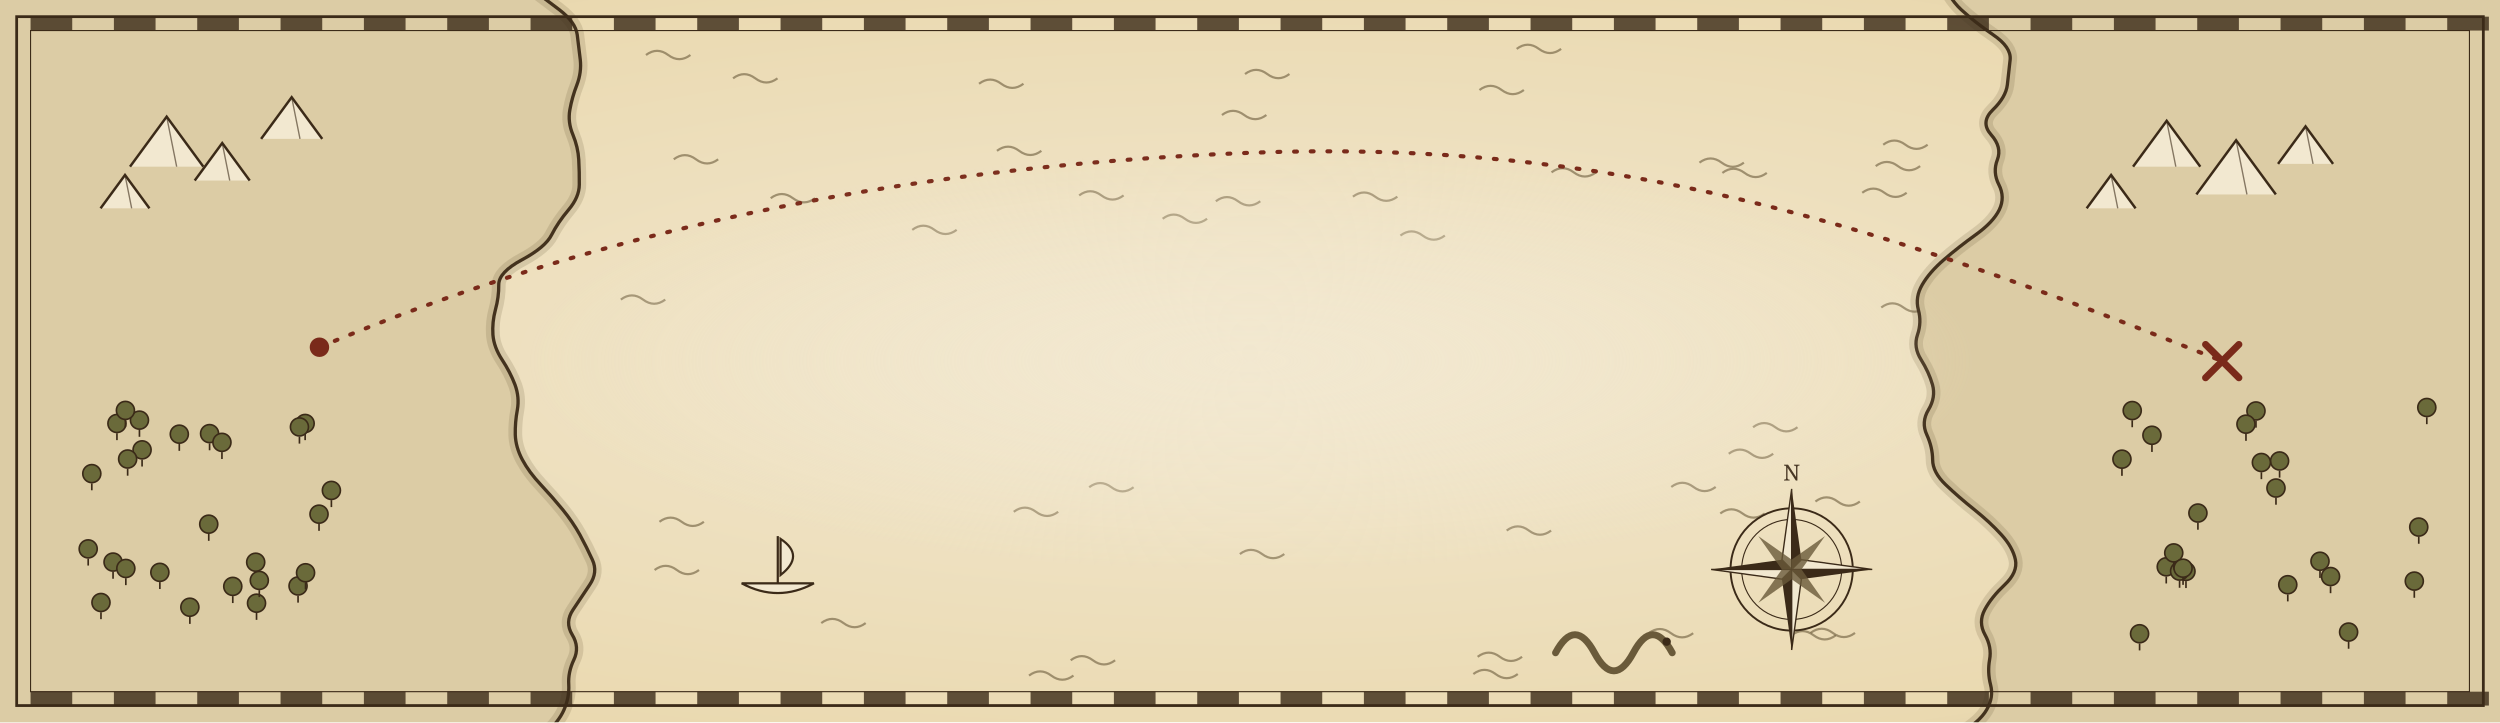
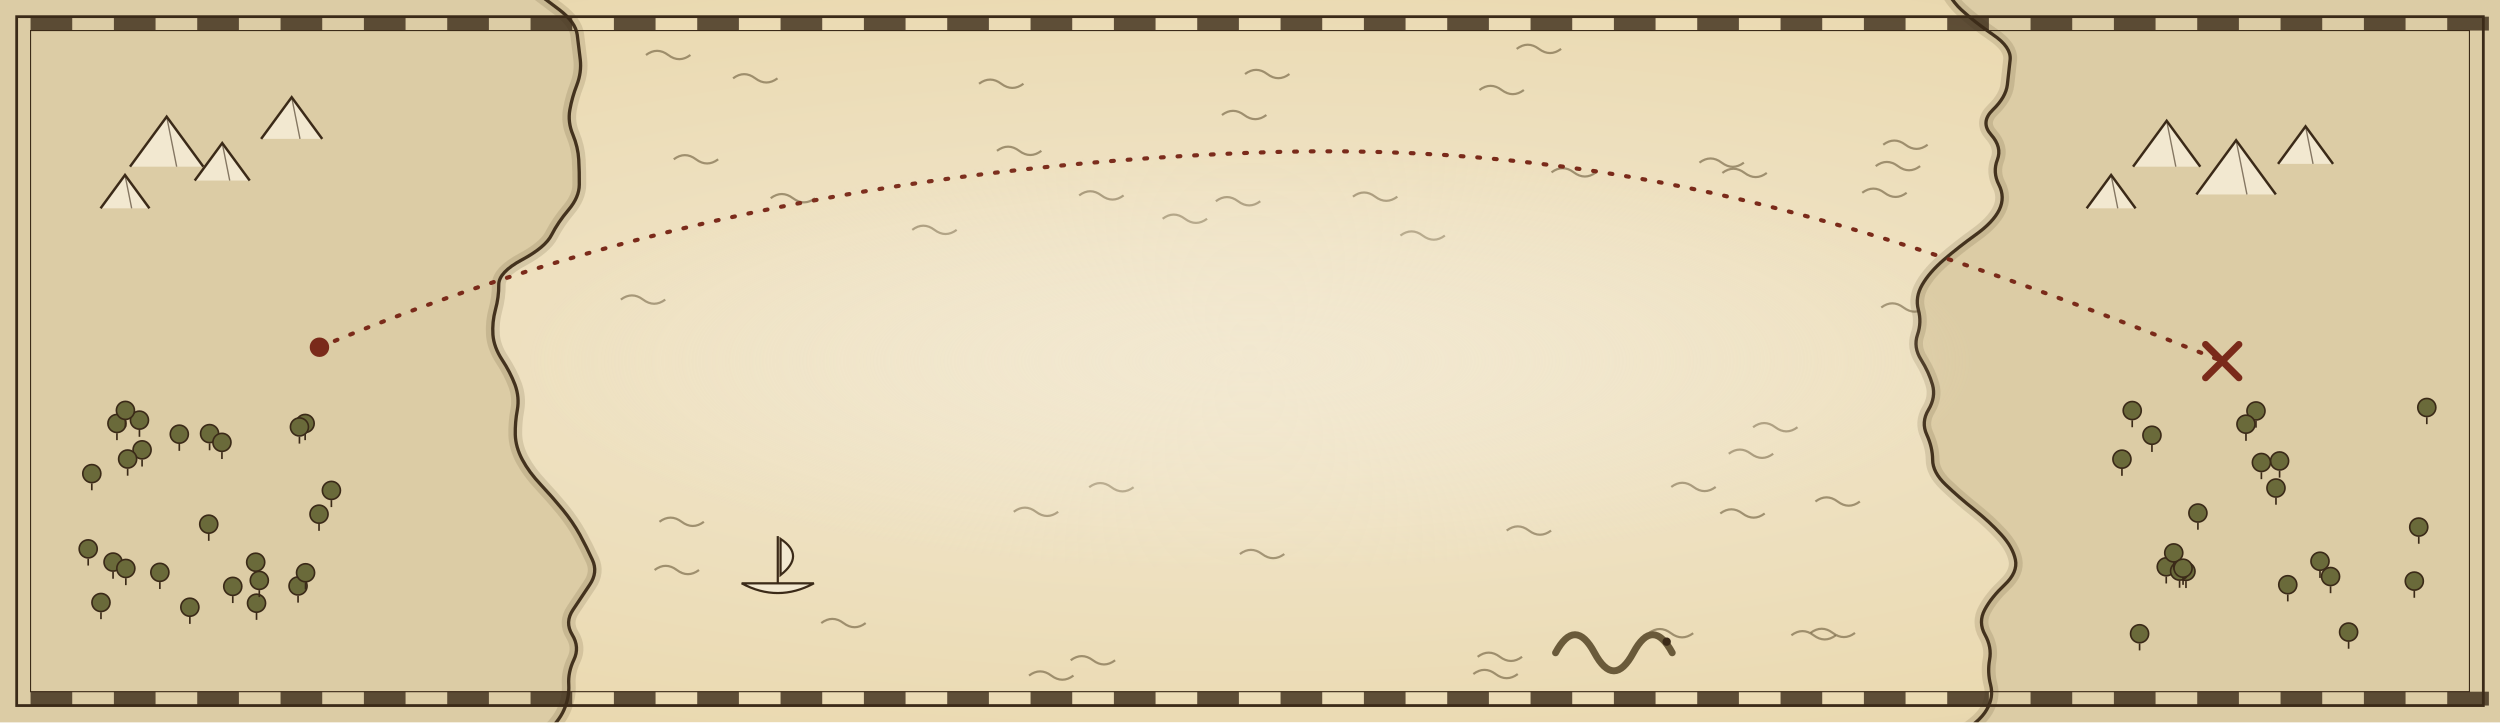
<svg xmlns="http://www.w3.org/2000/svg" viewBox="0 0 1800 520" preserveAspectRatio="xMidYMid slice">
  <defs>
    <radialGradient id="papel" cx="50%" cy="50%" r="75%">
      <stop offset="0" stop-color="#f2e8d0" />
      <stop offset=".75" stop-color="#ead9b0" />
      <stop offset="1" stop-color="#c7b896" />
    </radialGradient>
  </defs>
  <rect width="1800" height="520" fill="url(#papel)" />
  <path d="M 527.8 56.4 q 8 -6 16 0 t 16 0" fill="none" stroke="#6a5a3a" stroke-width="1.6" opacity=".6" />
  <path d="M 1117.1 124.1 q 8 -6 16 0 t 16 0" fill="none" stroke="#6a5a3a" stroke-width="1.6" opacity=".6" />
  <path d="M 1187.1 455.9 q 8 -6 16 0 t 16 0" fill="none" stroke="#6a5a3a" stroke-width="1.6" opacity=".6" />
  <path d="M 474.8 375.7 q 8 -6 16 0 t 16 0" fill="none" stroke="#6a5a3a" stroke-width="1.6" opacity=".6" />
  <path d="M 1238.6 369.7 q 8 -6 16 0 t 16 0" fill="none" stroke="#6a5a3a" stroke-width="1.6" opacity=".6" />
  <path d="M 1065.2 64.8 q 8 -6 16 0 t 16 0" fill="none" stroke="#6a5a3a" stroke-width="1.6" opacity=".6" />
  <path d="M 717.8 108.6 q 8 -6 16 0 t 16 0" fill="none" stroke="#6a5a3a" stroke-width="1.6" opacity=".6" />
  <path d="M 554.9 142.7 q 8 -6 16 0 t 16 0" fill="none" stroke="#6a5a3a" stroke-width="1.6" opacity=".6" />
  <path d="M 1063.9 472.9 q 8 -6 16 0 t 16 0" fill="none" stroke="#6a5a3a" stroke-width="1.6" opacity=".6" />
  <path d="M 1355.9 104.2 q 8 -6 16 0 t 16 0" fill="none" stroke="#6a5a3a" stroke-width="1.6" opacity=".6" />
  <path d="M 875.4 144.9 q 8 -6 16 0 t 16 0" fill="none" stroke="#6a5a3a" stroke-width="1.6" opacity=".6" />
  <path d="M 896.4 53.3 q 8 -6 16 0 t 16 0" fill="none" stroke="#6a5a3a" stroke-width="1.6" opacity=".6" />
  <path d="M 1303.6 455.7 q 8 -6 16 0 t 16 0" fill="none" stroke="#6a5a3a" stroke-width="1.6" opacity=".6" />
  <path d="M 591.3 448.6 q 8 -6 16 0 t 16 0" fill="none" stroke="#6a5a3a" stroke-width="1.6" opacity=".6" />
  <path d="M 770.9 475.4 q 8 -6 16 0 t 16 0" fill="none" stroke="#6a5a3a" stroke-width="1.6" opacity=".6" />
  <path d="M 471.3 410.4 q 8 -6 16 0 t 16 0" fill="none" stroke="#6a5a3a" stroke-width="1.6" opacity=".6" />
  <path d="M 1084.8 382 q 8 -6 16 0 t 16 0" fill="none" stroke="#6a5a3a" stroke-width="1.6" opacity=".6" />
  <path d="M 1307.1 361.1 q 8 -6 16 0 t 16 0" fill="none" stroke="#6a5a3a" stroke-width="1.6" opacity=".6" />
  <path d="M 974.1 141.6 q 8 -6 16 0 t 16 0" fill="none" stroke="#6a5a3a" stroke-width="1.6" opacity=".6" />
  <path d="M 729.9 368.5 q 8 -6 16 0 t 16 0" fill="none" stroke="#6a5a3a" stroke-width="1.6" opacity=".6" />
  <path d="M 704.9 60.3 q 8 -6 16 0 t 16 0" fill="none" stroke="#6a5a3a" stroke-width="1.6" opacity=".6" />
  <path d="M 784.2 350.8 q 8 -6 16 0 t 16 0" fill="none" stroke="#6a5a3a" stroke-width="1.6" opacity=".6" />
  <path d="M 1289.8 457.4 q 8 -6 16 0 t 16 0" fill="none" stroke="#6a5a3a" stroke-width="1.6" opacity=".6" />
  <path d="M 1340.8 138.8 q 8 -6 16 0 t 16 0" fill="none" stroke="#6a5a3a" stroke-width="1.6" opacity=".6" />
  <path d="M 1350.5 119.6 q 8 -6 16 0 t 16 0" fill="none" stroke="#6a5a3a" stroke-width="1.6" opacity=".6" />
  <path d="M 447 215.7 q 8 -6 16 0 t 16 0" fill="none" stroke="#6a5a3a" stroke-width="1.6" opacity=".6" />
  <path d="M 1354.5 221.4 q 8 -6 16 0 t 16 0" fill="none" stroke="#6a5a3a" stroke-width="1.6" opacity=".6" />
  <path d="M 485.1 114.7 q 8 -6 16 0 t 16 0" fill="none" stroke="#6a5a3a" stroke-width="1.6" opacity=".6" />
  <path d="M 1240.1 124.5 q 8 -6 16 0 t 16 0" fill="none" stroke="#6a5a3a" stroke-width="1.6" opacity=".6" />
  <path d="M 1262.2 307.6 q 8 -6 16 0 t 16 0" fill="none" stroke="#6a5a3a" stroke-width="1.6" opacity=".6" />
  <path d="M 1092 35.2 q 8 -6 16 0 t 16 0" fill="none" stroke="#6a5a3a" stroke-width="1.6" opacity=".6" />
  <path d="M 777 140.7 q 8 -6 16 0 t 16 0" fill="none" stroke="#6a5a3a" stroke-width="1.6" opacity=".6" />
  <path d="M 1060.8 485.3 q 8 -6 16 0 t 16 0" fill="none" stroke="#6a5a3a" stroke-width="1.6" opacity=".6" />
  <path d="M 837.1 157.5 q 8 -6 16 0 t 16 0" fill="none" stroke="#6a5a3a" stroke-width="1.6" opacity=".6" />
  <path d="M 892.7 398.9 q 8 -6 16 0 t 16 0" fill="none" stroke="#6a5a3a" stroke-width="1.6" opacity=".6" />
  <path d="M 1223.6 117.1 q 8 -6 16 0 t 16 0" fill="none" stroke="#6a5a3a" stroke-width="1.6" opacity=".6" />
  <path d="M 1244.7 326.7 q 8 -6 16 0 t 16 0" fill="none" stroke="#6a5a3a" stroke-width="1.6" opacity=".6" />
  <path d="M 740.9 486.4 q 8 -6 16 0 t 16 0" fill="none" stroke="#6a5a3a" stroke-width="1.6" opacity=".6" />
  <path d="M 879.8 82.8 q 8 -6 16 0 t 16 0" fill="none" stroke="#6a5a3a" stroke-width="1.6" opacity=".6" />
  <path d="M 465.1 39.6 q 8 -6 16 0 t 16 0" fill="none" stroke="#6a5a3a" stroke-width="1.6" opacity=".6" />
  <path d="M 1203.3 350.6 q 8 -6 16 0 t 16 0" fill="none" stroke="#6a5a3a" stroke-width="1.6" opacity=".6" />
  <path d="M 656.8 165.5 q 8 -6 16 0 t 16 0" fill="none" stroke="#6a5a3a" stroke-width="1.6" opacity=".6" />
  <path d="M 1008.3 169.6 q 8 -6 16 0 t 16 0" fill="none" stroke="#6a5a3a" stroke-width="1.6" opacity=".6" />
  <path d="M -20 -20 L 366.4 -20 Q 391 -2 402.7 7 Q 414.4 16 415.6 25 Q 416.8 34 417.8 43 Q 418.8 52 415.4 61 Q 411.9 70 410.3 79 Q 408.7 88 412.5 97 Q 416.2 106 416.7 115 Q 417.2 124 417.1 133 Q 417 142 409.4 151 Q 401.8 160 397.2 169 Q 392.7 178 375.9 187 Q 359.1 196 359.1 205 Q 359.2 214 356.7 223 Q 354.3 232 354.9 241 Q 355.6 250 361.5 259 Q 367.4 268 370.8 277 Q 374.1 286 372.5 295 Q 370.8 304 371 313 Q 371.3 322 376.1 331 Q 380.9 340 389.4 349 Q 397.8 358 405.2 367 Q 412.5 376 417.5 385 Q 422.4 394 426.5 403 Q 430.7 412 424.6 421 Q 418.6 430 412.6 439 Q 406.5 448 412 457 Q 417.5 466 413.2 475 Q 408.9 484 409.5 493 Q 410 502 406.1 511 Q 402.2 520 391.8 529 L -20 540 Z" fill="#dccca5" stroke="#3b2a18" stroke-width="2.4" />
  <path d="M -20 -20 L 366.4 -20 Q 391 -2 402.7 7 Q 414.4 16 415.6 25 Q 416.8 34 417.8 43 Q 418.8 52 415.4 61 Q 411.9 70 410.3 79 Q 408.7 88 412.5 97 Q 416.2 106 416.7 115 Q 417.2 124 417.1 133 Q 417 142 409.4 151 Q 401.8 160 397.2 169 Q 392.7 178 375.9 187 Q 359.1 196 359.1 205 Q 359.2 214 356.7 223 Q 354.3 232 354.9 241 Q 355.6 250 361.5 259 Q 367.4 268 370.8 277 Q 374.1 286 372.5 295 Q 370.8 304 371 313 Q 371.3 322 376.1 331 Q 380.9 340 389.4 349 Q 397.8 358 405.2 367 Q 412.5 376 417.5 385 Q 422.4 394 426.5 403 Q 430.7 412 424.6 421 Q 418.6 430 412.6 439 Q 406.5 448 412 457 Q 417.5 466 413.2 475 Q 408.9 484 409.5 493 Q 410 502 406.1 511 Q 402.2 520 391.8 529 L -20 540 Z" fill="none" stroke="#6a5a3a" stroke-width="10" opacity=".18" />
  <path d="M 1820 -20 L 1395.3 -20 Q 1402.4 -2 1412.1 7 Q 1421.9 16 1435 25 Q 1448.2 34 1447.3 43 Q 1446.3 52 1445.3 61 Q 1444.2 70 1434.9 79 Q 1425.6 88 1433.6 97 Q 1441.6 106 1438.1 115 Q 1434.6 124 1439.2 133 Q 1443.8 142 1439.5 151 Q 1435.1 160 1422.5 169 Q 1410 178 1399.6 187 Q 1389.2 196 1384 205 Q 1378.8 214 1381.2 223 Q 1383.7 232 1380.6 241 Q 1377.5 250 1383.2 259 Q 1388.8 268 1391.4 277 Q 1393.9 286 1388.5 295 Q 1383.1 304 1387.3 313 Q 1391.4 322 1391.5 331 Q 1391.5 340 1400.9 349 Q 1410.3 358 1421.6 367 Q 1432.8 376 1441 385 Q 1449.2 394 1451.1 403 Q 1452.9 412 1443.4 421 Q 1433.8 430 1429 439 Q 1424.2 448 1429.2 457 Q 1434.2 466 1432.5 475 Q 1430.9 484 1433.2 493 Q 1435.6 502 1430.4 511 Q 1425.3 520 1409.7 529 L 1820 540 Z" fill="#dccca5" stroke="#3b2a18" stroke-width="2.4" />
  <path d="M 1820 -20 L 1395.3 -20 Q 1402.4 -2 1412.1 7 Q 1421.9 16 1435 25 Q 1448.2 34 1447.3 43 Q 1446.3 52 1445.3 61 Q 1444.2 70 1434.9 79 Q 1425.6 88 1433.6 97 Q 1441.6 106 1438.1 115 Q 1434.6 124 1439.2 133 Q 1443.8 142 1439.5 151 Q 1435.1 160 1422.5 169 Q 1410 178 1399.6 187 Q 1389.2 196 1384 205 Q 1378.8 214 1381.2 223 Q 1383.7 232 1380.6 241 Q 1377.5 250 1383.2 259 Q 1388.8 268 1391.4 277 Q 1393.9 286 1388.5 295 Q 1383.1 304 1387.3 313 Q 1391.4 322 1391.5 331 Q 1391.5 340 1400.9 349 Q 1410.3 358 1421.6 367 Q 1432.8 376 1441 385 Q 1449.2 394 1451.1 403 Q 1452.9 412 1443.4 421 Q 1433.8 430 1429 439 Q 1424.2 448 1429.2 457 Q 1434.2 466 1432.5 475 Q 1430.9 484 1433.2 493 Q 1435.6 502 1430.4 511 Q 1425.3 520 1409.7 529 L 1820 540 Z" fill="none" stroke="#6a5a3a" stroke-width="10" opacity=".18" />
  <path d="M 93.6 120 L 120 84 L 146.4 120" fill="#f2e8d0" stroke="#3b2a18" stroke-width="1.8" />
  <path d="M 120 84 L 127.2 120" stroke="#3b2a18" stroke-width="1" opacity=".6" />
  <path d="M 140.2 130 L 160 103 L 179.8 130" fill="#f2e8d0" stroke="#3b2a18" stroke-width="1.8" />
  <path d="M 160 103 L 165.4 130" stroke="#3b2a18" stroke-width="1" opacity=".6" />
  <path d="M 72.4 150 L 90 126 L 107.6 150" fill="#f2e8d0" stroke="#3b2a18" stroke-width="1.8" />
  <path d="M 90 126 L 94.8 150" stroke="#3b2a18" stroke-width="1" opacity=".6" />
  <path d="M 188 100 L 210 70 L 232 100" fill="#f2e8d0" stroke="#3b2a18" stroke-width="1.8" />
  <path d="M 210 70 L 216 100" stroke="#3b2a18" stroke-width="1" opacity=".6" />
  <path d="M 1535.8 120 L 1560 87 L 1584.2 120" fill="#f2e8d0" stroke="#3b2a18" stroke-width="1.8" />
  <path d="M 1560 87 L 1566.6 120" stroke="#3b2a18" stroke-width="1" opacity=".6" />
  <path d="M 1581.4 140 L 1610 101 L 1638.6 140" fill="#f2e8d0" stroke="#3b2a18" stroke-width="1.8" />
  <path d="M 1610 101 L 1617.8 140" stroke="#3b2a18" stroke-width="1" opacity=".6" />
  <path d="M 1640.2 118 L 1660 91 L 1679.8 118" fill="#f2e8d0" stroke="#3b2a18" stroke-width="1.8" />
  <path d="M 1660 91 L 1665.4 118" stroke="#3b2a18" stroke-width="1" opacity=".6" />
  <path d="M 1502.4 150 L 1520 126 L 1537.6 150" fill="#f2e8d0" stroke="#3b2a18" stroke-width="1.8" />
  <path d="M 1520 126 L 1524.8 150" stroke="#3b2a18" stroke-width="1" opacity=".6" />
  <circle cx="100.4" cy="302.5" r="6.5" fill="#6a6a3a" stroke="#3b2a18" stroke-width="1.2" />
  <line x1="100.4" y1="309.5" x2="100.4" y2="314.5" stroke="#3b2a18" stroke-width="1.2" />
  <circle cx="84.2" cy="304.9" r="6.5" fill="#6a6a3a" stroke="#3b2a18" stroke-width="1.2" />
  <line x1="84.2" y1="311.9" x2="84.2" y2="316.9" stroke="#3b2a18" stroke-width="1.2" />
  <circle cx="150.9" cy="312.2" r="6.5" fill="#6a6a3a" stroke="#3b2a18" stroke-width="1.2" />
  <line x1="150.9" y1="319.2" x2="150.9" y2="324.2" stroke="#3b2a18" stroke-width="1.2" />
  <circle cx="90.3" cy="295.5" r="6.5" fill="#6a6a3a" stroke="#3b2a18" stroke-width="1.2" />
  <line x1="90.3" y1="302.5" x2="90.3" y2="307.5" stroke="#3b2a18" stroke-width="1.2" />
  <circle cx="159.8" cy="318.5" r="6.5" fill="#6a6a3a" stroke="#3b2a18" stroke-width="1.2" />
  <line x1="159.8" y1="325.5" x2="159.8" y2="330.5" stroke="#3b2a18" stroke-width="1.2" />
  <circle cx="66.1" cy="341" r="6.5" fill="#6a6a3a" stroke="#3b2a18" stroke-width="1.2" />
  <line x1="66.1" y1="348" x2="66.1" y2="353" stroke="#3b2a18" stroke-width="1.2" />
  <circle cx="214.6" cy="421.9" r="6.5" fill="#6a6a3a" stroke="#3b2a18" stroke-width="1.2" />
  <line x1="214.6" y1="428.9" x2="214.6" y2="433.9" stroke="#3b2a18" stroke-width="1.2" />
  <circle cx="136.7" cy="437.2" r="6.5" fill="#6a6a3a" stroke="#3b2a18" stroke-width="1.2" />
  <line x1="136.7" y1="444.2" x2="136.7" y2="449.2" stroke="#3b2a18" stroke-width="1.2" />
  <circle cx="219.7" cy="304.9" r="6.5" fill="#6a6a3a" stroke="#3b2a18" stroke-width="1.2" />
  <line x1="219.7" y1="311.9" x2="219.7" y2="316.9" stroke="#3b2a18" stroke-width="1.2" />
  <circle cx="129.1" cy="312.6" r="6.5" fill="#6a6a3a" stroke="#3b2a18" stroke-width="1.2" />
  <line x1="129.1" y1="319.6" x2="129.1" y2="324.6" stroke="#3b2a18" stroke-width="1.2" />
  <circle cx="81.4" cy="404.7" r="6.5" fill="#6a6a3a" stroke="#3b2a18" stroke-width="1.2" />
  <line x1="81.4" y1="411.7" x2="81.4" y2="416.7" stroke="#3b2a18" stroke-width="1.2" />
  <circle cx="220" cy="412.4" r="6.5" fill="#6a6a3a" stroke="#3b2a18" stroke-width="1.2" />
  <line x1="220" y1="419.4" x2="220" y2="424.4" stroke="#3b2a18" stroke-width="1.2" />
  <circle cx="229.7" cy="370.2" r="6.5" fill="#6a6a3a" stroke="#3b2a18" stroke-width="1.2" />
  <line x1="229.7" y1="377.2" x2="229.7" y2="382.2" stroke="#3b2a18" stroke-width="1.2" />
  <circle cx="63.5" cy="395.2" r="6.5" fill="#6a6a3a" stroke="#3b2a18" stroke-width="1.2" />
  <line x1="63.5" y1="402.2" x2="63.5" y2="407.2" stroke="#3b2a18" stroke-width="1.2" />
  <circle cx="215.6" cy="307.4" r="6.5" fill="#6a6a3a" stroke="#3b2a18" stroke-width="1.2" />
  <line x1="215.6" y1="314.4" x2="215.6" y2="319.4" stroke="#3b2a18" stroke-width="1.2" />
  <circle cx="167.6" cy="422.2" r="6.5" fill="#6a6a3a" stroke="#3b2a18" stroke-width="1.2" />
  <line x1="167.6" y1="429.2" x2="167.6" y2="434.2" stroke="#3b2a18" stroke-width="1.2" />
  <circle cx="184.7" cy="434.3" r="6.5" fill="#6a6a3a" stroke="#3b2a18" stroke-width="1.2" />
  <line x1="184.7" y1="441.3" x2="184.7" y2="446.3" stroke="#3b2a18" stroke-width="1.2" />
  <circle cx="102.3" cy="323.9" r="6.5" fill="#6a6a3a" stroke="#3b2a18" stroke-width="1.2" />
  <line x1="102.3" y1="330.9" x2="102.3" y2="335.9" stroke="#3b2a18" stroke-width="1.2" />
  <circle cx="90.6" cy="409.3" r="6.5" fill="#6a6a3a" stroke="#3b2a18" stroke-width="1.2" />
  <line x1="90.6" y1="416.3" x2="90.6" y2="421.3" stroke="#3b2a18" stroke-width="1.2" />
  <circle cx="184.1" cy="404.8" r="6.5" fill="#6a6a3a" stroke="#3b2a18" stroke-width="1.2" />
  <line x1="184.1" y1="411.8" x2="184.1" y2="416.8" stroke="#3b2a18" stroke-width="1.2" />
  <circle cx="72.7" cy="433.8" r="6.5" fill="#6a6a3a" stroke="#3b2a18" stroke-width="1.2" />
  <line x1="72.7" y1="440.8" x2="72.7" y2="445.8" stroke="#3b2a18" stroke-width="1.2" />
  <circle cx="91.9" cy="330.5" r="6.5" fill="#6a6a3a" stroke="#3b2a18" stroke-width="1.2" />
  <line x1="91.9" y1="337.5" x2="91.9" y2="342.5" stroke="#3b2a18" stroke-width="1.2" />
  <circle cx="238.6" cy="353.1" r="6.5" fill="#6a6a3a" stroke="#3b2a18" stroke-width="1.2" />
  <line x1="238.6" y1="360.1" x2="238.6" y2="365.1" stroke="#3b2a18" stroke-width="1.2" />
  <circle cx="186.7" cy="417.9" r="6.5" fill="#6a6a3a" stroke="#3b2a18" stroke-width="1.2" />
  <line x1="186.7" y1="424.9" x2="186.7" y2="429.9" stroke="#3b2a18" stroke-width="1.2" />
  <circle cx="150.3" cy="377.4" r="6.5" fill="#6a6a3a" stroke="#3b2a18" stroke-width="1.2" />
  <line x1="150.3" y1="384.4" x2="150.3" y2="389.4" stroke="#3b2a18" stroke-width="1.2" />
  <circle cx="115.1" cy="412.1" r="6.5" fill="#6a6a3a" stroke="#3b2a18" stroke-width="1.2" />
  <line x1="115.1" y1="419.1" x2="115.1" y2="424.1" stroke="#3b2a18" stroke-width="1.2" />
  <circle cx="1582.5" cy="369.4" r="6.5" fill="#6a6a3a" stroke="#3b2a18" stroke-width="1.2" />
  <line x1="1582.5" y1="376.4" x2="1582.5" y2="381.4" stroke="#3b2a18" stroke-width="1.2" />
  <circle cx="1549.4" cy="313.4" r="6.5" fill="#6a6a3a" stroke="#3b2a18" stroke-width="1.2" />
  <line x1="1549.4" y1="320.4" x2="1549.4" y2="325.4" stroke="#3b2a18" stroke-width="1.2" />
  <circle cx="1738.3" cy="418.4" r="6.5" fill="#6a6a3a" stroke="#3b2a18" stroke-width="1.2" />
  <line x1="1738.3" y1="425.4" x2="1738.3" y2="430.4" stroke="#3b2a18" stroke-width="1.2" />
  <circle cx="1527.8" cy="330.6" r="6.5" fill="#6a6a3a" stroke="#3b2a18" stroke-width="1.2" />
  <line x1="1527.8" y1="337.6" x2="1527.8" y2="342.6" stroke="#3b2a18" stroke-width="1.2" />
  <circle cx="1573.9" cy="411.4" r="6.5" fill="#6a6a3a" stroke="#3b2a18" stroke-width="1.2" />
  <line x1="1573.9" y1="418.4" x2="1573.9" y2="423.4" stroke="#3b2a18" stroke-width="1.2" />
  <circle cx="1747.3" cy="293.4" r="6.5" fill="#6a6a3a" stroke="#3b2a18" stroke-width="1.2" />
  <line x1="1747.3" y1="300.4" x2="1747.3" y2="305.4" stroke="#3b2a18" stroke-width="1.2" />
  <circle cx="1647.2" cy="421" r="6.5" fill="#6a6a3a" stroke="#3b2a18" stroke-width="1.2" />
  <line x1="1647.2" y1="428" x2="1647.2" y2="433" stroke="#3b2a18" stroke-width="1.2" />
  <circle cx="1641.3" cy="331.9" r="6.5" fill="#6a6a3a" stroke="#3b2a18" stroke-width="1.2" />
  <line x1="1641.3" y1="338.9" x2="1641.3" y2="343.9" stroke="#3b2a18" stroke-width="1.2" />
  <circle cx="1691" cy="455.1" r="6.5" fill="#6a6a3a" stroke="#3b2a18" stroke-width="1.2" />
  <line x1="1691" y1="462.1" x2="1691" y2="467.1" stroke="#3b2a18" stroke-width="1.2" />
  <circle cx="1624.3" cy="295.9" r="6.5" fill="#6a6a3a" stroke="#3b2a18" stroke-width="1.2" />
  <line x1="1624.3" y1="302.9" x2="1624.3" y2="307.9" stroke="#3b2a18" stroke-width="1.2" />
  <circle cx="1559.7" cy="408.1" r="6.5" fill="#6a6a3a" stroke="#3b2a18" stroke-width="1.2" />
  <line x1="1559.7" y1="415.1" x2="1559.7" y2="420.1" stroke="#3b2a18" stroke-width="1.2" />
  <circle cx="1741.5" cy="379.5" r="6.5" fill="#6a6a3a" stroke="#3b2a18" stroke-width="1.2" />
  <line x1="1741.5" y1="386.5" x2="1741.5" y2="391.5" stroke="#3b2a18" stroke-width="1.2" />
  <circle cx="1540.5" cy="456.3" r="6.5" fill="#6a6a3a" stroke="#3b2a18" stroke-width="1.2" />
  <line x1="1540.5" y1="463.3" x2="1540.5" y2="468.3" stroke="#3b2a18" stroke-width="1.2" />
  <circle cx="1569.3" cy="411.2" r="6.5" fill="#6a6a3a" stroke="#3b2a18" stroke-width="1.2" />
  <line x1="1569.3" y1="418.2" x2="1569.3" y2="423.2" stroke="#3b2a18" stroke-width="1.2" />
  <circle cx="1617.1" cy="305.4" r="6.5" fill="#6a6a3a" stroke="#3b2a18" stroke-width="1.2" />
  <line x1="1617.1" y1="312.4" x2="1617.1" y2="317.4" stroke="#3b2a18" stroke-width="1.2" />
  <circle cx="1670.4" cy="404.1" r="6.5" fill="#6a6a3a" stroke="#3b2a18" stroke-width="1.2" />
  <line x1="1670.4" y1="411.1" x2="1670.4" y2="416.1" stroke="#3b2a18" stroke-width="1.2" />
  <circle cx="1628.2" cy="333" r="6.5" fill="#6a6a3a" stroke="#3b2a18" stroke-width="1.2" />
  <line x1="1628.2" y1="340" x2="1628.2" y2="345" stroke="#3b2a18" stroke-width="1.2" />
  <circle cx="1678" cy="415.1" r="6.5" fill="#6a6a3a" stroke="#3b2a18" stroke-width="1.2" />
  <line x1="1678" y1="422.1" x2="1678" y2="427.1" stroke="#3b2a18" stroke-width="1.2" />
  <circle cx="1565.1" cy="398.1" r="6.5" fill="#6a6a3a" stroke="#3b2a18" stroke-width="1.2" />
  <line x1="1565.1" y1="405.1" x2="1565.1" y2="410.1" stroke="#3b2a18" stroke-width="1.2" />
  <circle cx="1638.7" cy="351.4" r="6.5" fill="#6a6a3a" stroke="#3b2a18" stroke-width="1.2" />
  <line x1="1638.7" y1="358.4" x2="1638.7" y2="363.4" stroke="#3b2a18" stroke-width="1.2" />
  <circle cx="1535.2" cy="295.6" r="6.5" fill="#6a6a3a" stroke="#3b2a18" stroke-width="1.2" />
  <line x1="1535.2" y1="302.6" x2="1535.2" y2="307.6" stroke="#3b2a18" stroke-width="1.2" />
  <circle cx="1571.8" cy="409.1" r="6.5" fill="#6a6a3a" stroke="#3b2a18" stroke-width="1.2" />
  <line x1="1571.8" y1="416.1" x2="1571.8" y2="421.1" stroke="#3b2a18" stroke-width="1.2" />
  <path d="M 230 250 C 420 170, 640 120, 900 110 S 1350 160, 1600 260" fill="none" stroke="#7a2a1a" stroke-width="3" stroke-dasharray="2 10" stroke-linecap="round" />
  <circle cx="230" cy="250" r="7" fill="#7a2a1a" />
  <g stroke="#7a2a1a" stroke-width="5" stroke-linecap="round">
    <line x1="1588" y1="248" x2="1612" y2="272" />
    <line x1="1612" y1="248" x2="1588" y2="272" />
  </g>
-   <g transform="translate(1290 410)">
-     <circle r="44" fill="none" stroke="#3b2a18" stroke-width="1.4" />
-     <circle r="36" fill="none" stroke="#3b2a18" stroke-width=".8" />
-     <path d="M 0 -58 L 7 -7 L 0 0 Z" transform="rotate(0)" fill="#3b2a18" />
-     <path d="M 0 -58 L -7 -7 L 0 0 Z" transform="rotate(0)" fill="#f2e8d0" stroke="#3b2a18" stroke-width="1" />
-     <path d="M 0 -58 L 7 -7 L 0 0 Z" transform="rotate(90)" fill="#3b2a18" />
-     <path d="M 0 -58 L -7 -7 L 0 0 Z" transform="rotate(90)" fill="#f2e8d0" stroke="#3b2a18" stroke-width="1" />
-     <path d="M 0 -58 L 7 -7 L 0 0 Z" transform="rotate(180)" fill="#3b2a18" />
-     <path d="M 0 -58 L -7 -7 L 0 0 Z" transform="rotate(180)" fill="#f2e8d0" stroke="#3b2a18" stroke-width="1" />
-     <path d="M 0 -58 L 7 -7 L 0 0 Z" transform="rotate(270)" fill="#3b2a18" />
-     <path d="M 0 -58 L -7 -7 L 0 0 Z" transform="rotate(270)" fill="#f2e8d0" stroke="#3b2a18" stroke-width="1" />
-     <path d="M 0 -34 L 5 -5 L 0 0 L -5 -5 Z" transform="rotate(45)" fill="#6a5a3a" opacity=".8" />
-     <path d="M 0 -34 L 5 -5 L 0 0 L -5 -5 Z" transform="rotate(135)" fill="#6a5a3a" opacity=".8" />
-     <path d="M 0 -34 L 5 -5 L 0 0 L -5 -5 Z" transform="rotate(225)" fill="#6a5a3a" opacity=".8" />
-     <path d="M 0 -34 L 5 -5 L 0 0 L -5 -5 Z" transform="rotate(315)" fill="#6a5a3a" opacity=".8" />
-     <text y="-64" font-family="Georgia, serif" font-size="16" text-anchor="middle" fill="#3b2a18">N</text>
-   </g>
  <g transform="translate(560 420)" stroke="#3b2a18" stroke-width="1.6" fill="#f2e8d0">
    <path d="M -26 0 Q 0 14 26 0 Z" />
    <line x1="0" y1="0" x2="0" y2="-34" />
    <path d="M 2 -32 Q 20 -20 2 -6 Z" />
  </g>
  <path d="M 1120 470 q 14 -26 28 0 q 14 26 28 0 q 14 -26 28 0" fill="none" stroke="#6a5a3a" stroke-width="5" stroke-linecap="round" />
  <circle cx="1200" cy="462" r="3" fill="#3b2a18" />
  <rect x="12" y="12" width="1776" height="496" fill="none" stroke="#3b2a18" stroke-width="2" />
  <rect x="22" y="22" width="1756" height="476" fill="none" stroke="#3b2a18" stroke-width=".8" />
  <rect x="22" y="12" width="30" height="10" fill="#3b2a18" opacity=".8" />
  <rect x="22" y="498" width="30" height="10" fill="#3b2a18" opacity=".8" />
  <rect x="82" y="12" width="30" height="10" fill="#3b2a18" opacity=".8" />
  <rect x="82" y="498" width="30" height="10" fill="#3b2a18" opacity=".8" />
  <rect x="142" y="12" width="30" height="10" fill="#3b2a18" opacity=".8" />
  <rect x="142" y="498" width="30" height="10" fill="#3b2a18" opacity=".8" />
  <rect x="202" y="12" width="30" height="10" fill="#3b2a18" opacity=".8" />
  <rect x="202" y="498" width="30" height="10" fill="#3b2a18" opacity=".8" />
  <rect x="262" y="12" width="30" height="10" fill="#3b2a18" opacity=".8" />
  <rect x="262" y="498" width="30" height="10" fill="#3b2a18" opacity=".8" />
  <rect x="322" y="12" width="30" height="10" fill="#3b2a18" opacity=".8" />
  <rect x="322" y="498" width="30" height="10" fill="#3b2a18" opacity=".8" />
  <rect x="382" y="12" width="30" height="10" fill="#3b2a18" opacity=".8" />
  <rect x="382" y="498" width="30" height="10" fill="#3b2a18" opacity=".8" />
  <rect x="442" y="12" width="30" height="10" fill="#3b2a18" opacity=".8" />
  <rect x="442" y="498" width="30" height="10" fill="#3b2a18" opacity=".8" />
  <rect x="502" y="12" width="30" height="10" fill="#3b2a18" opacity=".8" />
  <rect x="502" y="498" width="30" height="10" fill="#3b2a18" opacity=".8" />
  <rect x="562" y="12" width="30" height="10" fill="#3b2a18" opacity=".8" />
  <rect x="562" y="498" width="30" height="10" fill="#3b2a18" opacity=".8" />
  <rect x="622" y="12" width="30" height="10" fill="#3b2a18" opacity=".8" />
  <rect x="622" y="498" width="30" height="10" fill="#3b2a18" opacity=".8" />
  <rect x="682" y="12" width="30" height="10" fill="#3b2a18" opacity=".8" />
  <rect x="682" y="498" width="30" height="10" fill="#3b2a18" opacity=".8" />
  <rect x="742" y="12" width="30" height="10" fill="#3b2a18" opacity=".8" />
  <rect x="742" y="498" width="30" height="10" fill="#3b2a18" opacity=".8" />
  <rect x="802" y="12" width="30" height="10" fill="#3b2a18" opacity=".8" />
  <rect x="802" y="498" width="30" height="10" fill="#3b2a18" opacity=".8" />
  <rect x="862" y="12" width="30" height="10" fill="#3b2a18" opacity=".8" />
  <rect x="862" y="498" width="30" height="10" fill="#3b2a18" opacity=".8" />
  <rect x="922" y="12" width="30" height="10" fill="#3b2a18" opacity=".8" />
  <rect x="922" y="498" width="30" height="10" fill="#3b2a18" opacity=".8" />
  <rect x="982" y="12" width="30" height="10" fill="#3b2a18" opacity=".8" />
  <rect x="982" y="498" width="30" height="10" fill="#3b2a18" opacity=".8" />
  <rect x="1042" y="12" width="30" height="10" fill="#3b2a18" opacity=".8" />
  <rect x="1042" y="498" width="30" height="10" fill="#3b2a18" opacity=".8" />
  <rect x="1102" y="12" width="30" height="10" fill="#3b2a18" opacity=".8" />
  <rect x="1102" y="498" width="30" height="10" fill="#3b2a18" opacity=".8" />
  <rect x="1162" y="12" width="30" height="10" fill="#3b2a18" opacity=".8" />
  <rect x="1162" y="498" width="30" height="10" fill="#3b2a18" opacity=".8" />
  <rect x="1222" y="12" width="30" height="10" fill="#3b2a18" opacity=".8" />
  <rect x="1222" y="498" width="30" height="10" fill="#3b2a18" opacity=".8" />
  <rect x="1282" y="12" width="30" height="10" fill="#3b2a18" opacity=".8" />
  <rect x="1282" y="498" width="30" height="10" fill="#3b2a18" opacity=".8" />
  <rect x="1342" y="12" width="30" height="10" fill="#3b2a18" opacity=".8" />
  <rect x="1342" y="498" width="30" height="10" fill="#3b2a18" opacity=".8" />
  <rect x="1402" y="12" width="30" height="10" fill="#3b2a18" opacity=".8" />
  <rect x="1402" y="498" width="30" height="10" fill="#3b2a18" opacity=".8" />
  <rect x="1462" y="12" width="30" height="10" fill="#3b2a18" opacity=".8" />
  <rect x="1462" y="498" width="30" height="10" fill="#3b2a18" opacity=".8" />
  <rect x="1522" y="12" width="30" height="10" fill="#3b2a18" opacity=".8" />
  <rect x="1522" y="498" width="30" height="10" fill="#3b2a18" opacity=".8" />
  <rect x="1582" y="12" width="30" height="10" fill="#3b2a18" opacity=".8" />
  <rect x="1582" y="498" width="30" height="10" fill="#3b2a18" opacity=".8" />
  <rect x="1642" y="12" width="30" height="10" fill="#3b2a18" opacity=".8" />
  <rect x="1642" y="498" width="30" height="10" fill="#3b2a18" opacity=".8" />
  <rect x="1702" y="12" width="30" height="10" fill="#3b2a18" opacity=".8" />
  <rect x="1702" y="498" width="30" height="10" fill="#3b2a18" opacity=".8" />
  <rect x="1762" y="12" width="30" height="10" fill="#3b2a18" opacity=".8" />
  <rect x="1762" y="498" width="30" height="10" fill="#3b2a18" opacity=".8" />
  <defs>
    <radialGradient id="veu">
      <stop offset="0" stop-color="#f2e8d0" stop-opacity=".85" />
      <stop offset="1" stop-color="#f2e8d0" stop-opacity="0" />
    </radialGradient>
  </defs>
  <ellipse cx="900" cy="260" rx="520" ry="150" fill="url(#veu)" />
</svg>
